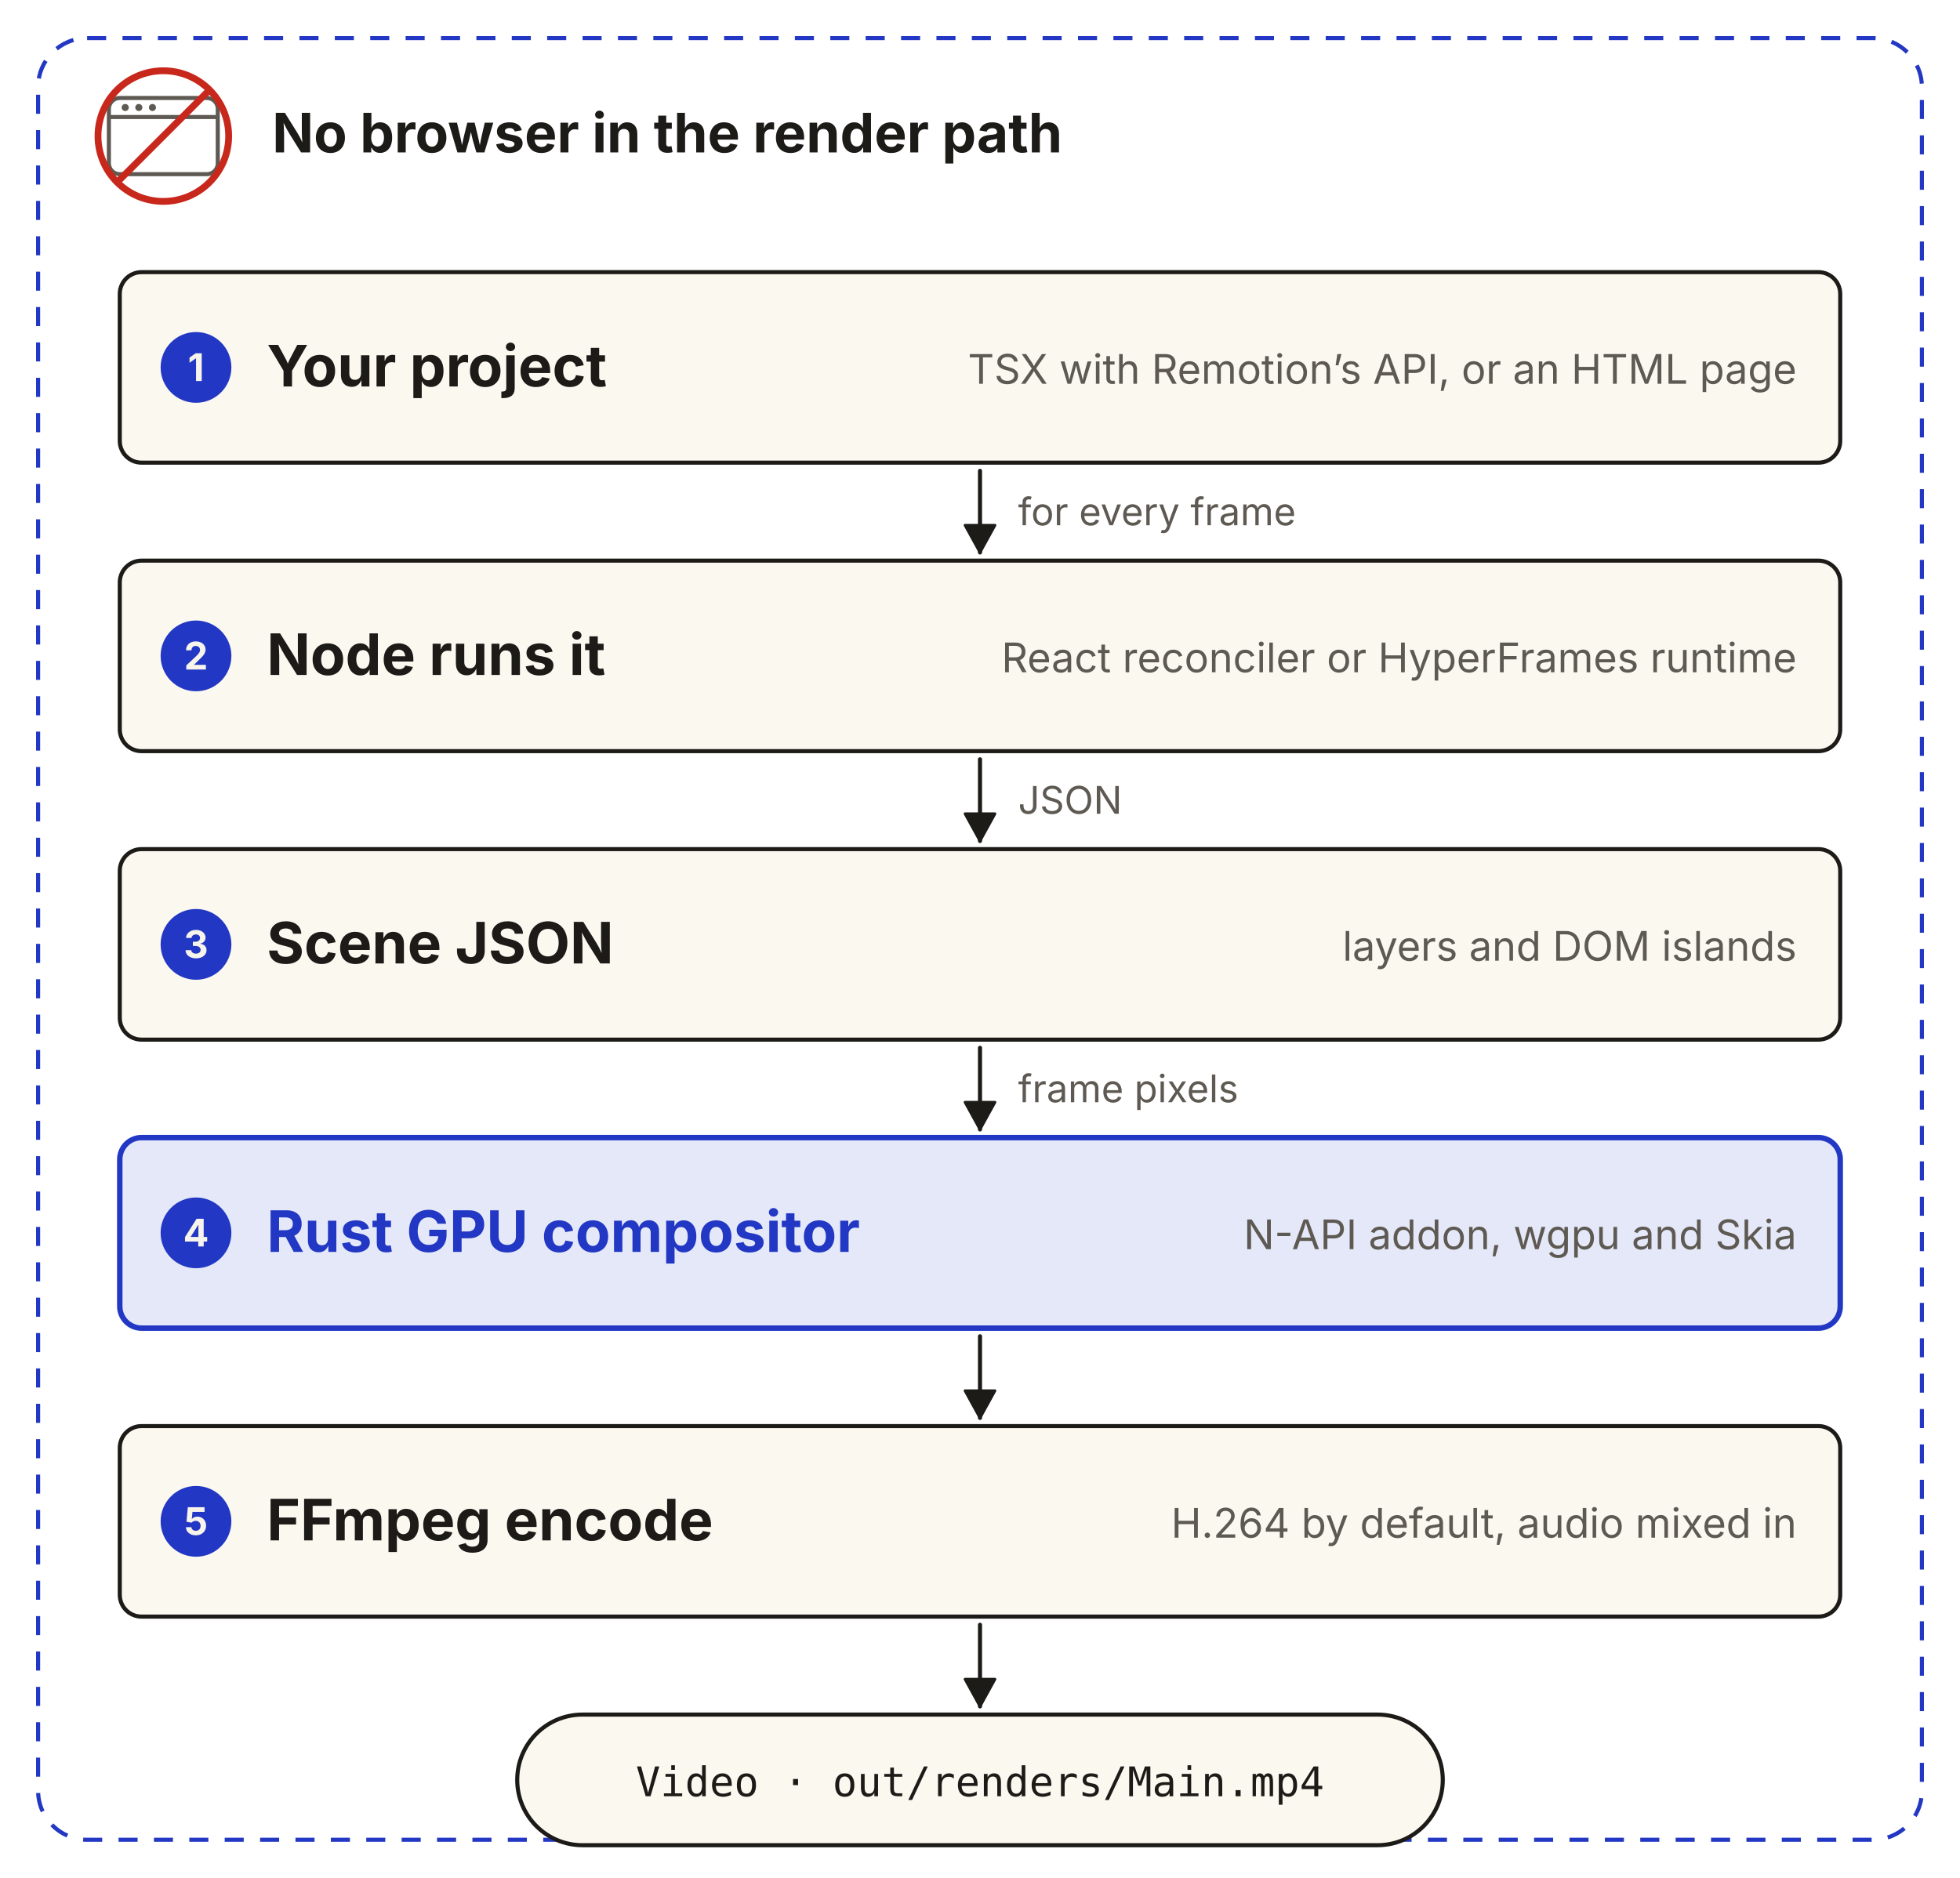
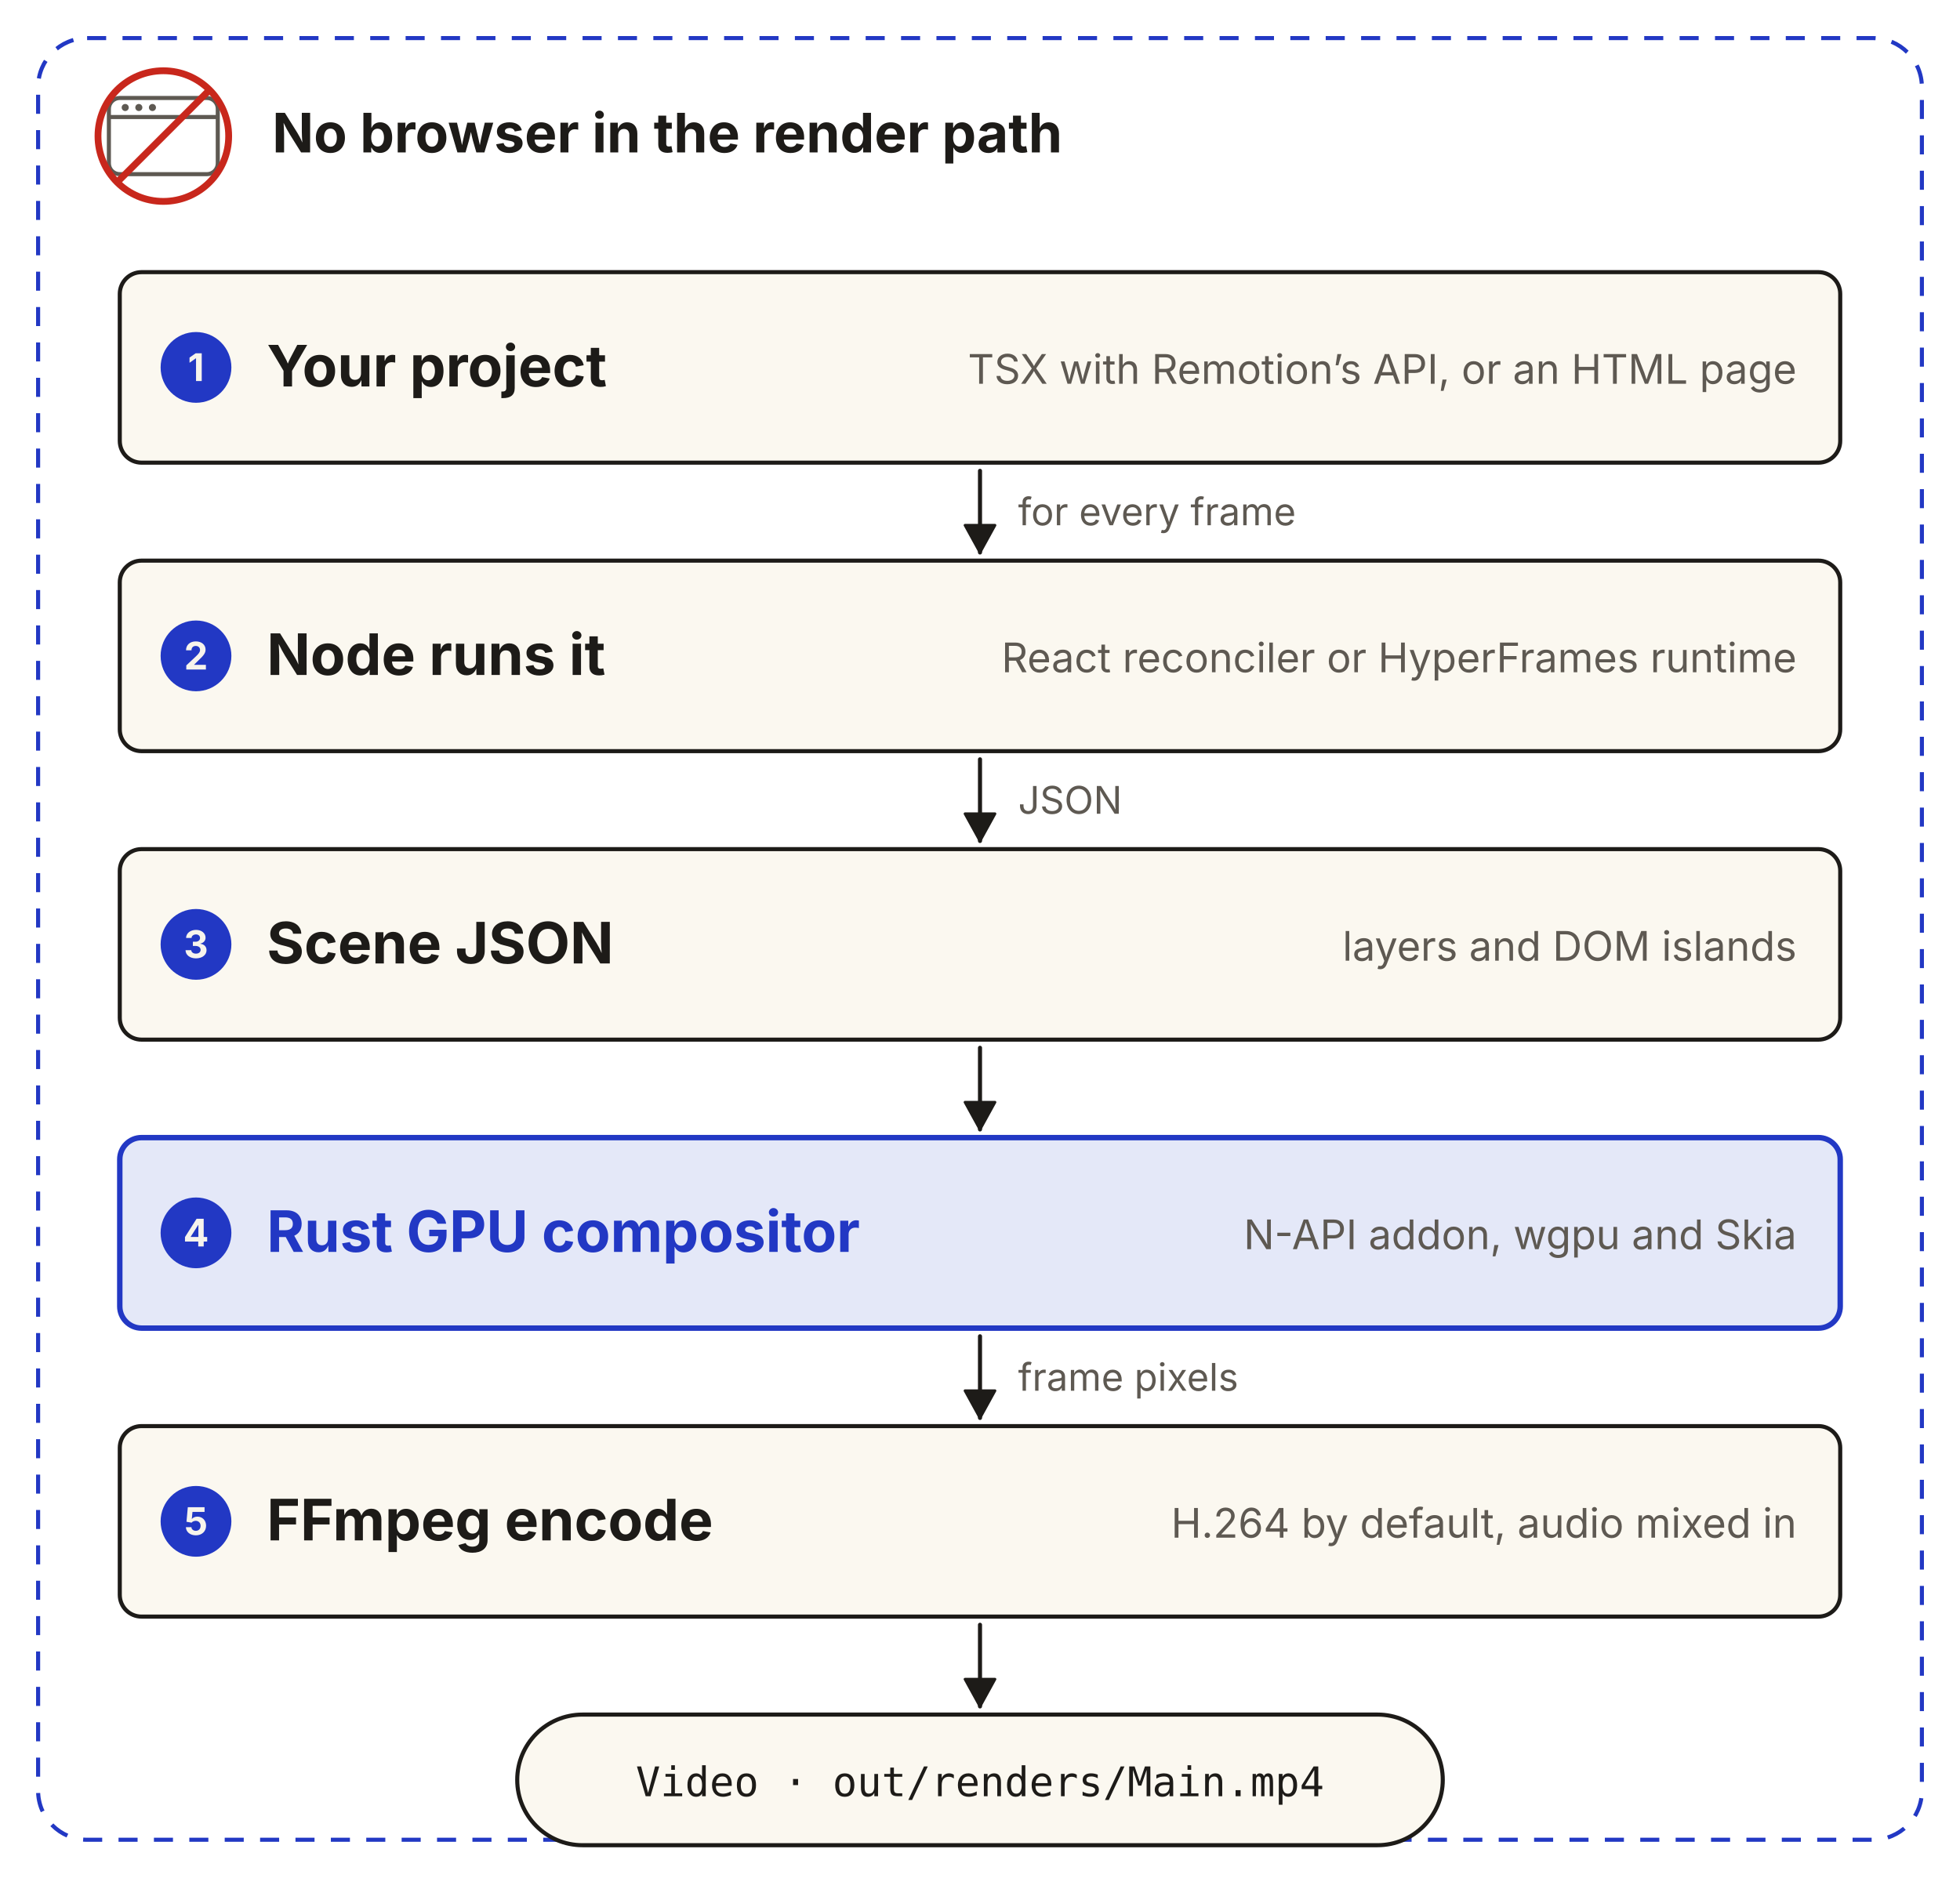
<svg xmlns="http://www.w3.org/2000/svg" viewBox="0 0 720 690" width="720" height="690" role="img">
  <rect x="14" y="14" width="692" height="662" rx="18" fill="none" stroke="#2238c4" stroke-width="1.5" stroke-dasharray="7 6" />
  <rect x="40" y="36" width="40" height="28" rx="4" fill="none" stroke="#5e5952" stroke-width="1.5" />
  <path d="M40 43 H80" stroke="#5e5952" stroke-width="1.5" />
  <circle cx="46" cy="39.5" r="1.3" fill="#5e5952" />
  <circle cx="51" cy="39.5" r="1.3" fill="#5e5952" />
  <circle cx="56" cy="39.5" r="1.3" fill="#5e5952" />
  <circle cx="60" cy="50" r="24" fill="none" stroke="#c8271c" stroke-width="2.5" />
  <path d="M43.2 66.8 L76.8 33.2" stroke="#c8271c" stroke-width="2.5" stroke-linecap="round" />
  <text x="100" y="56" font-family="'DM Sans Variable','DM Sans',ui-sans-serif,system-ui,-apple-system,'Segoe UI',sans-serif" font-size="20" font-weight="700" fill="#1d1b18" text-anchor="start">No browser in the render path</text>
  <rect x="44" y="100" width="632" height="70" rx="8" fill="#fbf8f0" stroke="#1d1b18" stroke-width="1.5" />
  <circle cx="72" cy="135" r="13" fill="#2238c4" />
  <text x="72" y="140" font-family="'DM Sans Variable','DM Sans',ui-sans-serif,system-ui,-apple-system,'Segoe UI',sans-serif" font-size="14" font-weight="700" fill="#f7f4ec" text-anchor="middle">1</text>
  <text x="98" y="142" font-family="'DM Sans Variable','DM Sans',ui-sans-serif,system-ui,-apple-system,'Segoe UI',sans-serif" font-size="21" font-weight="700" fill="#1d1b18" text-anchor="start">Your project</text>
  <text x="660" y="141" font-family="'DM Sans Variable','DM Sans',ui-sans-serif,system-ui,-apple-system,'Segoe UI',sans-serif" font-size="15" font-weight="400" fill="#5e5952" text-anchor="end">TSX with Remotion’s API, or an HTML page</text>
  <path d="M360 173 L360 203" fill="none" stroke="#1d1b18" stroke-width="1.5" stroke-linecap="round" stroke-linejoin="round" />
  <path d="M360 203 L354.5 193.0 L365.5 193.0 Z" fill="#1d1b18" stroke="#1d1b18" stroke-width="1" stroke-linejoin="round" />
  <text x="374" y="193" font-family="'DM Sans Variable','DM Sans',ui-sans-serif,system-ui,-apple-system,'Segoe UI',sans-serif" font-size="14" font-weight="400" fill="#5e5952" text-anchor="start">for every frame</text>
  <rect x="44" y="206" width="632" height="70" rx="8" fill="#fbf8f0" stroke="#1d1b18" stroke-width="1.5" />
  <circle cx="72" cy="241" r="13" fill="#2238c4" />
  <text x="72" y="246" font-family="'DM Sans Variable','DM Sans',ui-sans-serif,system-ui,-apple-system,'Segoe UI',sans-serif" font-size="14" font-weight="700" fill="#f7f4ec" text-anchor="middle">2</text>
  <text x="98" y="248" font-family="'DM Sans Variable','DM Sans',ui-sans-serif,system-ui,-apple-system,'Segoe UI',sans-serif" font-size="21" font-weight="700" fill="#1d1b18" text-anchor="start">Node runs it</text>
  <text x="660" y="247" font-family="'DM Sans Variable','DM Sans',ui-sans-serif,system-ui,-apple-system,'Segoe UI',sans-serif" font-size="15" font-weight="400" fill="#5e5952" text-anchor="end">React reconciler or HyperFrames runtime</text>
  <path d="M360 279 L360 309" fill="none" stroke="#1d1b18" stroke-width="1.5" stroke-linecap="round" stroke-linejoin="round" />
  <path d="M360 309 L354.5 299.0 L365.5 299.0 Z" fill="#1d1b18" stroke="#1d1b18" stroke-width="1" stroke-linejoin="round" />
  <text x="374" y="299" font-family="'DM Sans Variable','DM Sans',ui-sans-serif,system-ui,-apple-system,'Segoe UI',sans-serif" font-size="14" font-weight="400" fill="#5e5952" text-anchor="start">JSON</text>
  <rect x="44" y="312" width="632" height="70" rx="8" fill="#fbf8f0" stroke="#1d1b18" stroke-width="1.5" />
  <circle cx="72" cy="347" r="13" fill="#2238c4" />
  <text x="72" y="352" font-family="'DM Sans Variable','DM Sans',ui-sans-serif,system-ui,-apple-system,'Segoe UI',sans-serif" font-size="14" font-weight="700" fill="#f7f4ec" text-anchor="middle">3</text>
  <text x="98" y="354" font-family="'DM Sans Variable','DM Sans',ui-sans-serif,system-ui,-apple-system,'Segoe UI',sans-serif" font-size="21" font-weight="700" fill="#1d1b18" text-anchor="start">Scene JSON</text>
  <text x="660" y="353" font-family="'DM Sans Variable','DM Sans',ui-sans-serif,system-ui,-apple-system,'Segoe UI',sans-serif" font-size="15" font-weight="400" fill="#5e5952" text-anchor="end">layers and DOM islands</text>
  <path d="M360 385 L360 415" fill="none" stroke="#1d1b18" stroke-width="1.5" stroke-linecap="round" stroke-linejoin="round" />
  <path d="M360 415 L354.5 405.0 L365.5 405.0 Z" fill="#1d1b18" stroke="#1d1b18" stroke-width="1" stroke-linejoin="round" />
-   <text x="374" y="405" font-family="'DM Sans Variable','DM Sans',ui-sans-serif,system-ui,-apple-system,'Segoe UI',sans-serif" font-size="14" font-weight="400" fill="#5e5952" text-anchor="start">frame pixels</text>
+   <text x="374" y="511" font-family="'DM Sans Variable','DM Sans',ui-sans-serif,system-ui,-apple-system,'Segoe UI',sans-serif" font-size="14" font-weight="400" fill="#5e5952" text-anchor="start">frame pixels</text>
  <rect x="44" y="418" width="632" height="70" rx="8" fill="#e4e8f8" stroke="#2238c4" stroke-width="2" />
  <circle cx="72" cy="453" r="13" fill="#2238c4" />
  <text x="72" y="458" font-family="'DM Sans Variable','DM Sans',ui-sans-serif,system-ui,-apple-system,'Segoe UI',sans-serif" font-size="14" font-weight="700" fill="#f7f4ec" text-anchor="middle">4</text>
  <text x="98" y="460" font-family="'DM Sans Variable','DM Sans',ui-sans-serif,system-ui,-apple-system,'Segoe UI',sans-serif" font-size="21" font-weight="700" fill="#2238c4" text-anchor="start">Rust GPU compositor</text>
  <text x="660" y="459" font-family="'DM Sans Variable','DM Sans',ui-sans-serif,system-ui,-apple-system,'Segoe UI',sans-serif" font-size="15" font-weight="400" fill="#5e5952" text-anchor="end">N-API addon, wgpu and Skia</text>
  <path d="M360 491 L360 521" fill="none" stroke="#1d1b18" stroke-width="1.5" stroke-linecap="round" stroke-linejoin="round" />
  <path d="M360 521 L354.5 511.0 L365.5 511.0 Z" fill="#1d1b18" stroke="#1d1b18" stroke-width="1" stroke-linejoin="round" />
  <rect x="44" y="524" width="632" height="70" rx="8" fill="#fbf8f0" stroke="#1d1b18" stroke-width="1.5" />
  <circle cx="72" cy="559" r="13" fill="#2238c4" />
  <text x="72" y="564" font-family="'DM Sans Variable','DM Sans',ui-sans-serif,system-ui,-apple-system,'Segoe UI',sans-serif" font-size="14" font-weight="700" fill="#f7f4ec" text-anchor="middle">5</text>
  <text x="98" y="566" font-family="'DM Sans Variable','DM Sans',ui-sans-serif,system-ui,-apple-system,'Segoe UI',sans-serif" font-size="21" font-weight="700" fill="#1d1b18" text-anchor="start">FFmpeg encode</text>
  <text x="660" y="565" font-family="'DM Sans Variable','DM Sans',ui-sans-serif,system-ui,-apple-system,'Segoe UI',sans-serif" font-size="15" font-weight="400" fill="#5e5952" text-anchor="end">H.264 by default, audio mixed in</text>
  <path d="M360 597 L360 627" fill="none" stroke="#1d1b18" stroke-width="1.5" stroke-linecap="round" stroke-linejoin="round" />
  <path d="M360 627 L354.5 617.0 L365.5 617.0 Z" fill="#1d1b18" stroke="#1d1b18" stroke-width="1" stroke-linejoin="round" />
  <rect x="190" y="630" width="340" height="48" rx="24" fill="#fbf8f0" stroke="#1d1b18" stroke-width="1.5" />
  <text x="360" y="660" font-family="'JetBrains Mono Variable','JetBrains Mono',ui-monospace,SFMono-Regular,Menlo,Consolas,monospace" font-size="15" font-weight="400" fill="#1d1b18" text-anchor="middle">Video  ·  out/renders/Main.mp4</text>
</svg>
